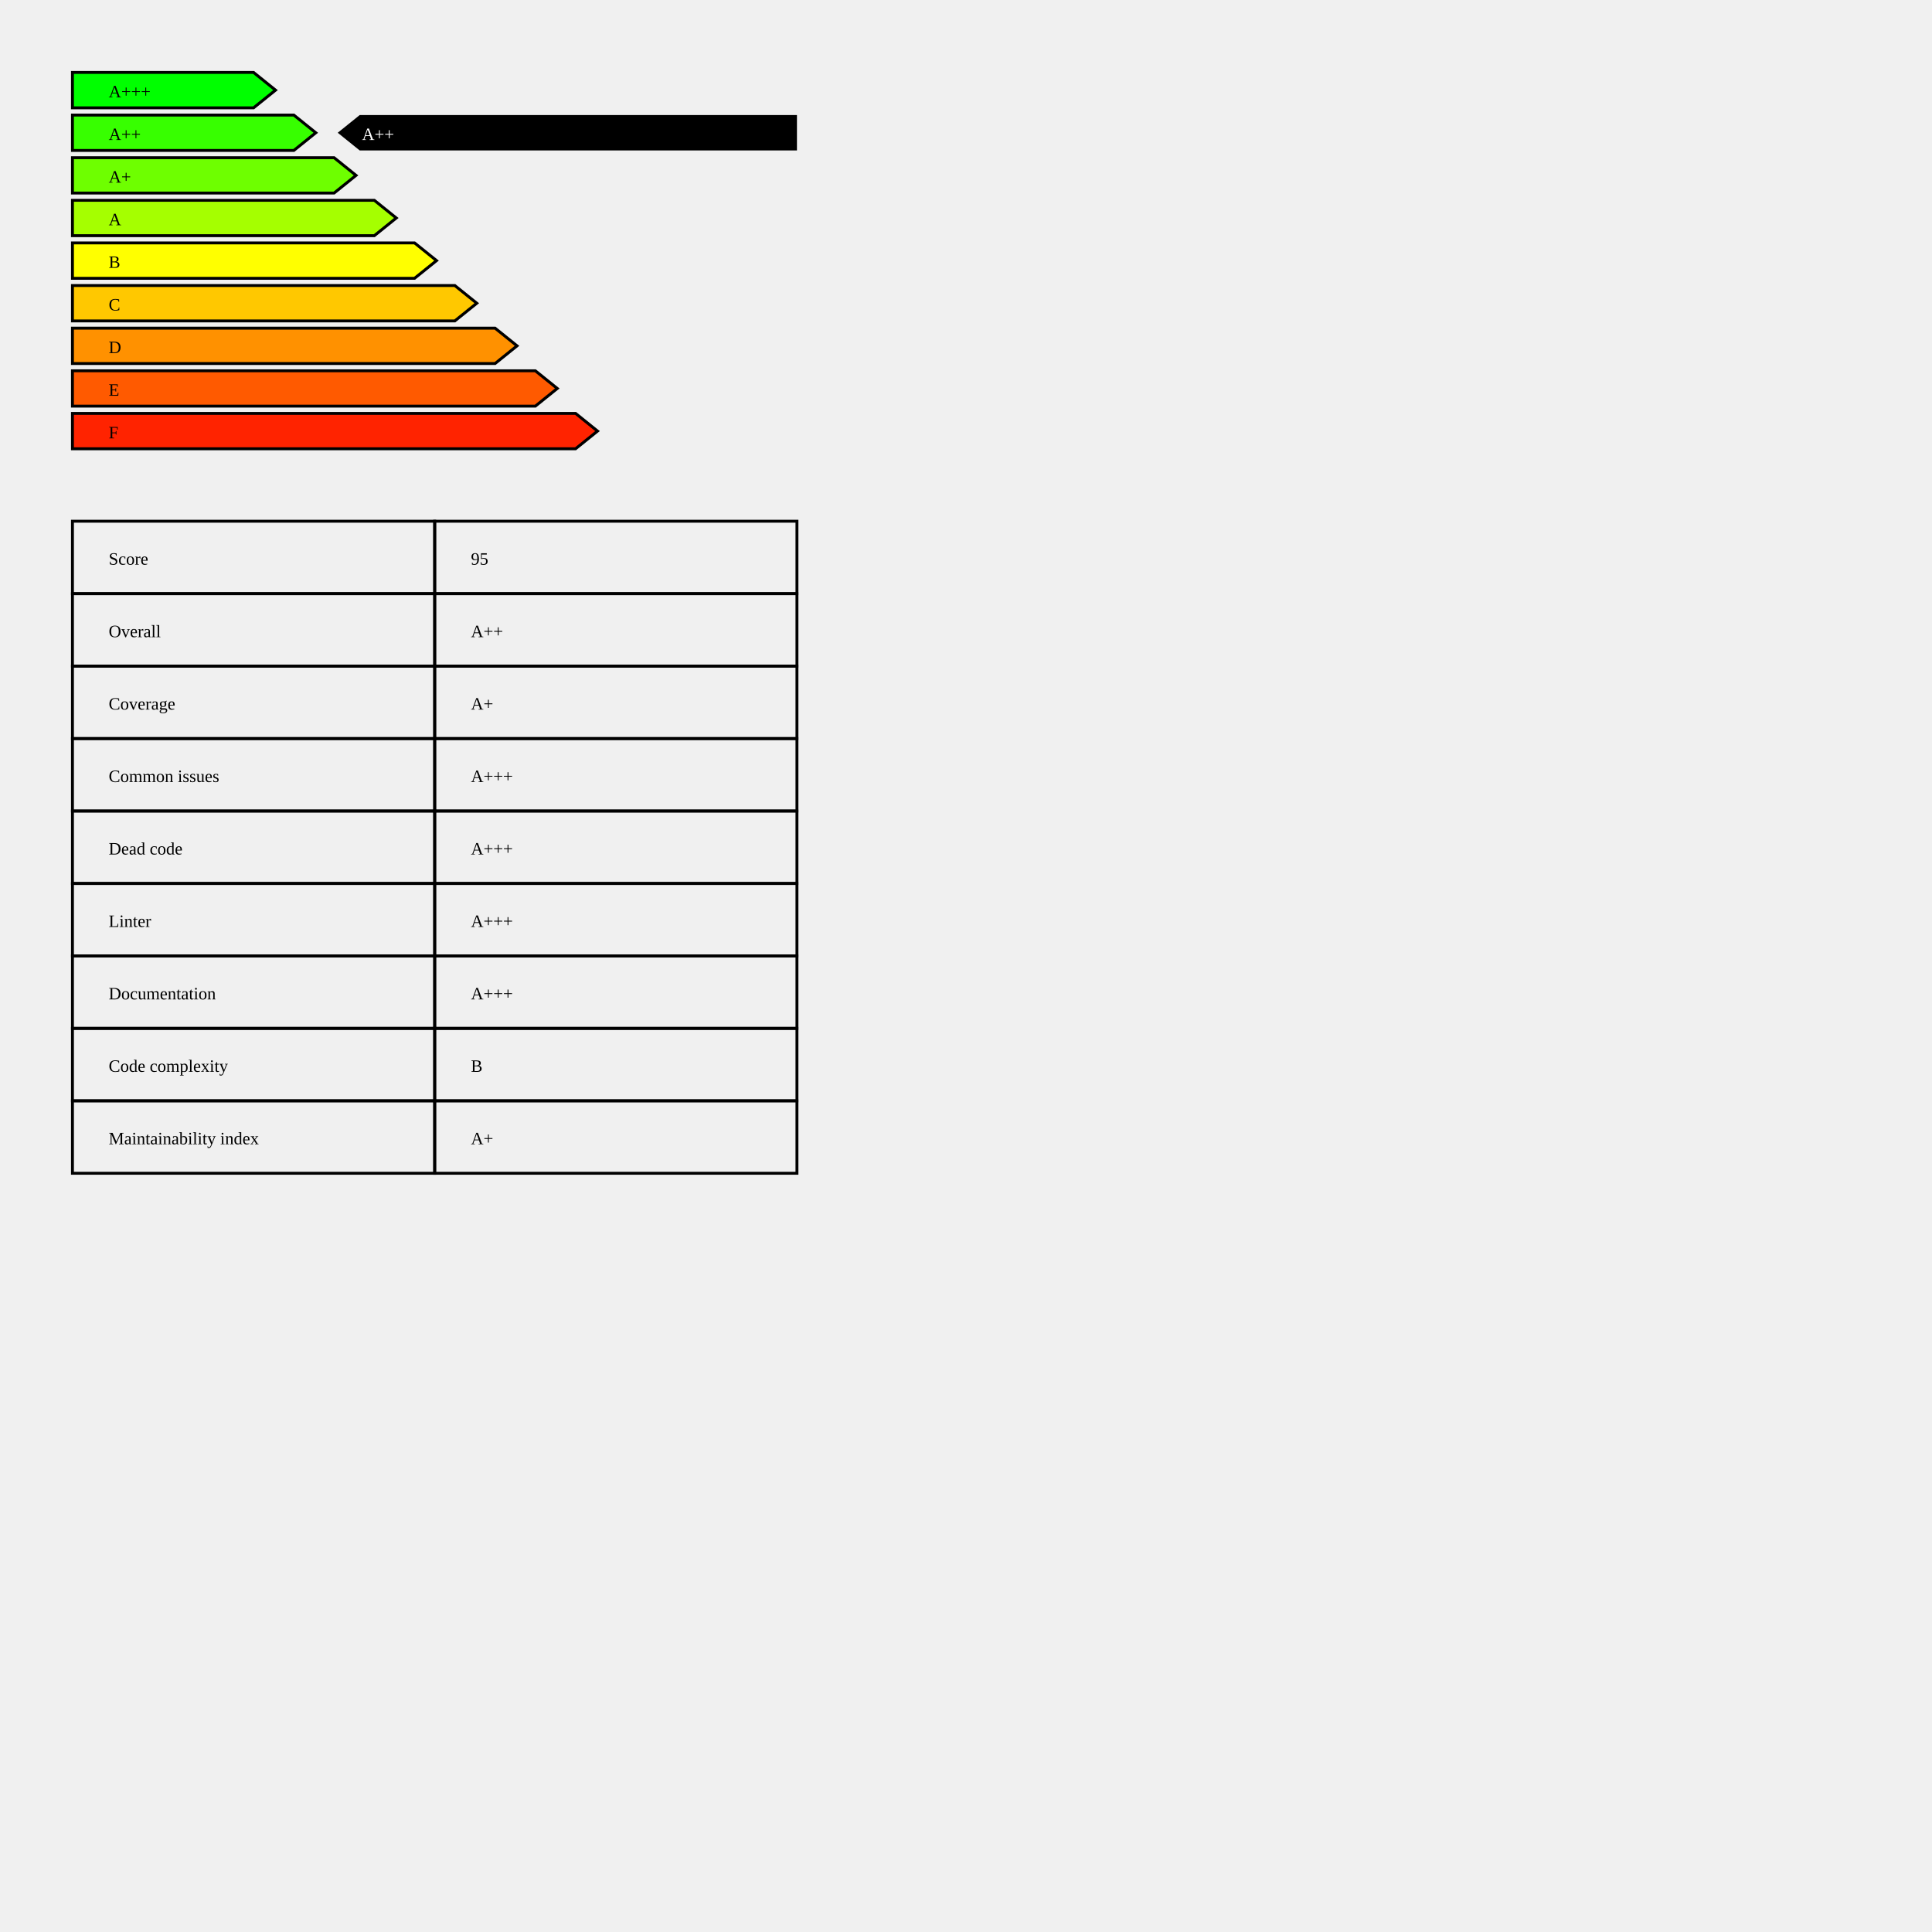
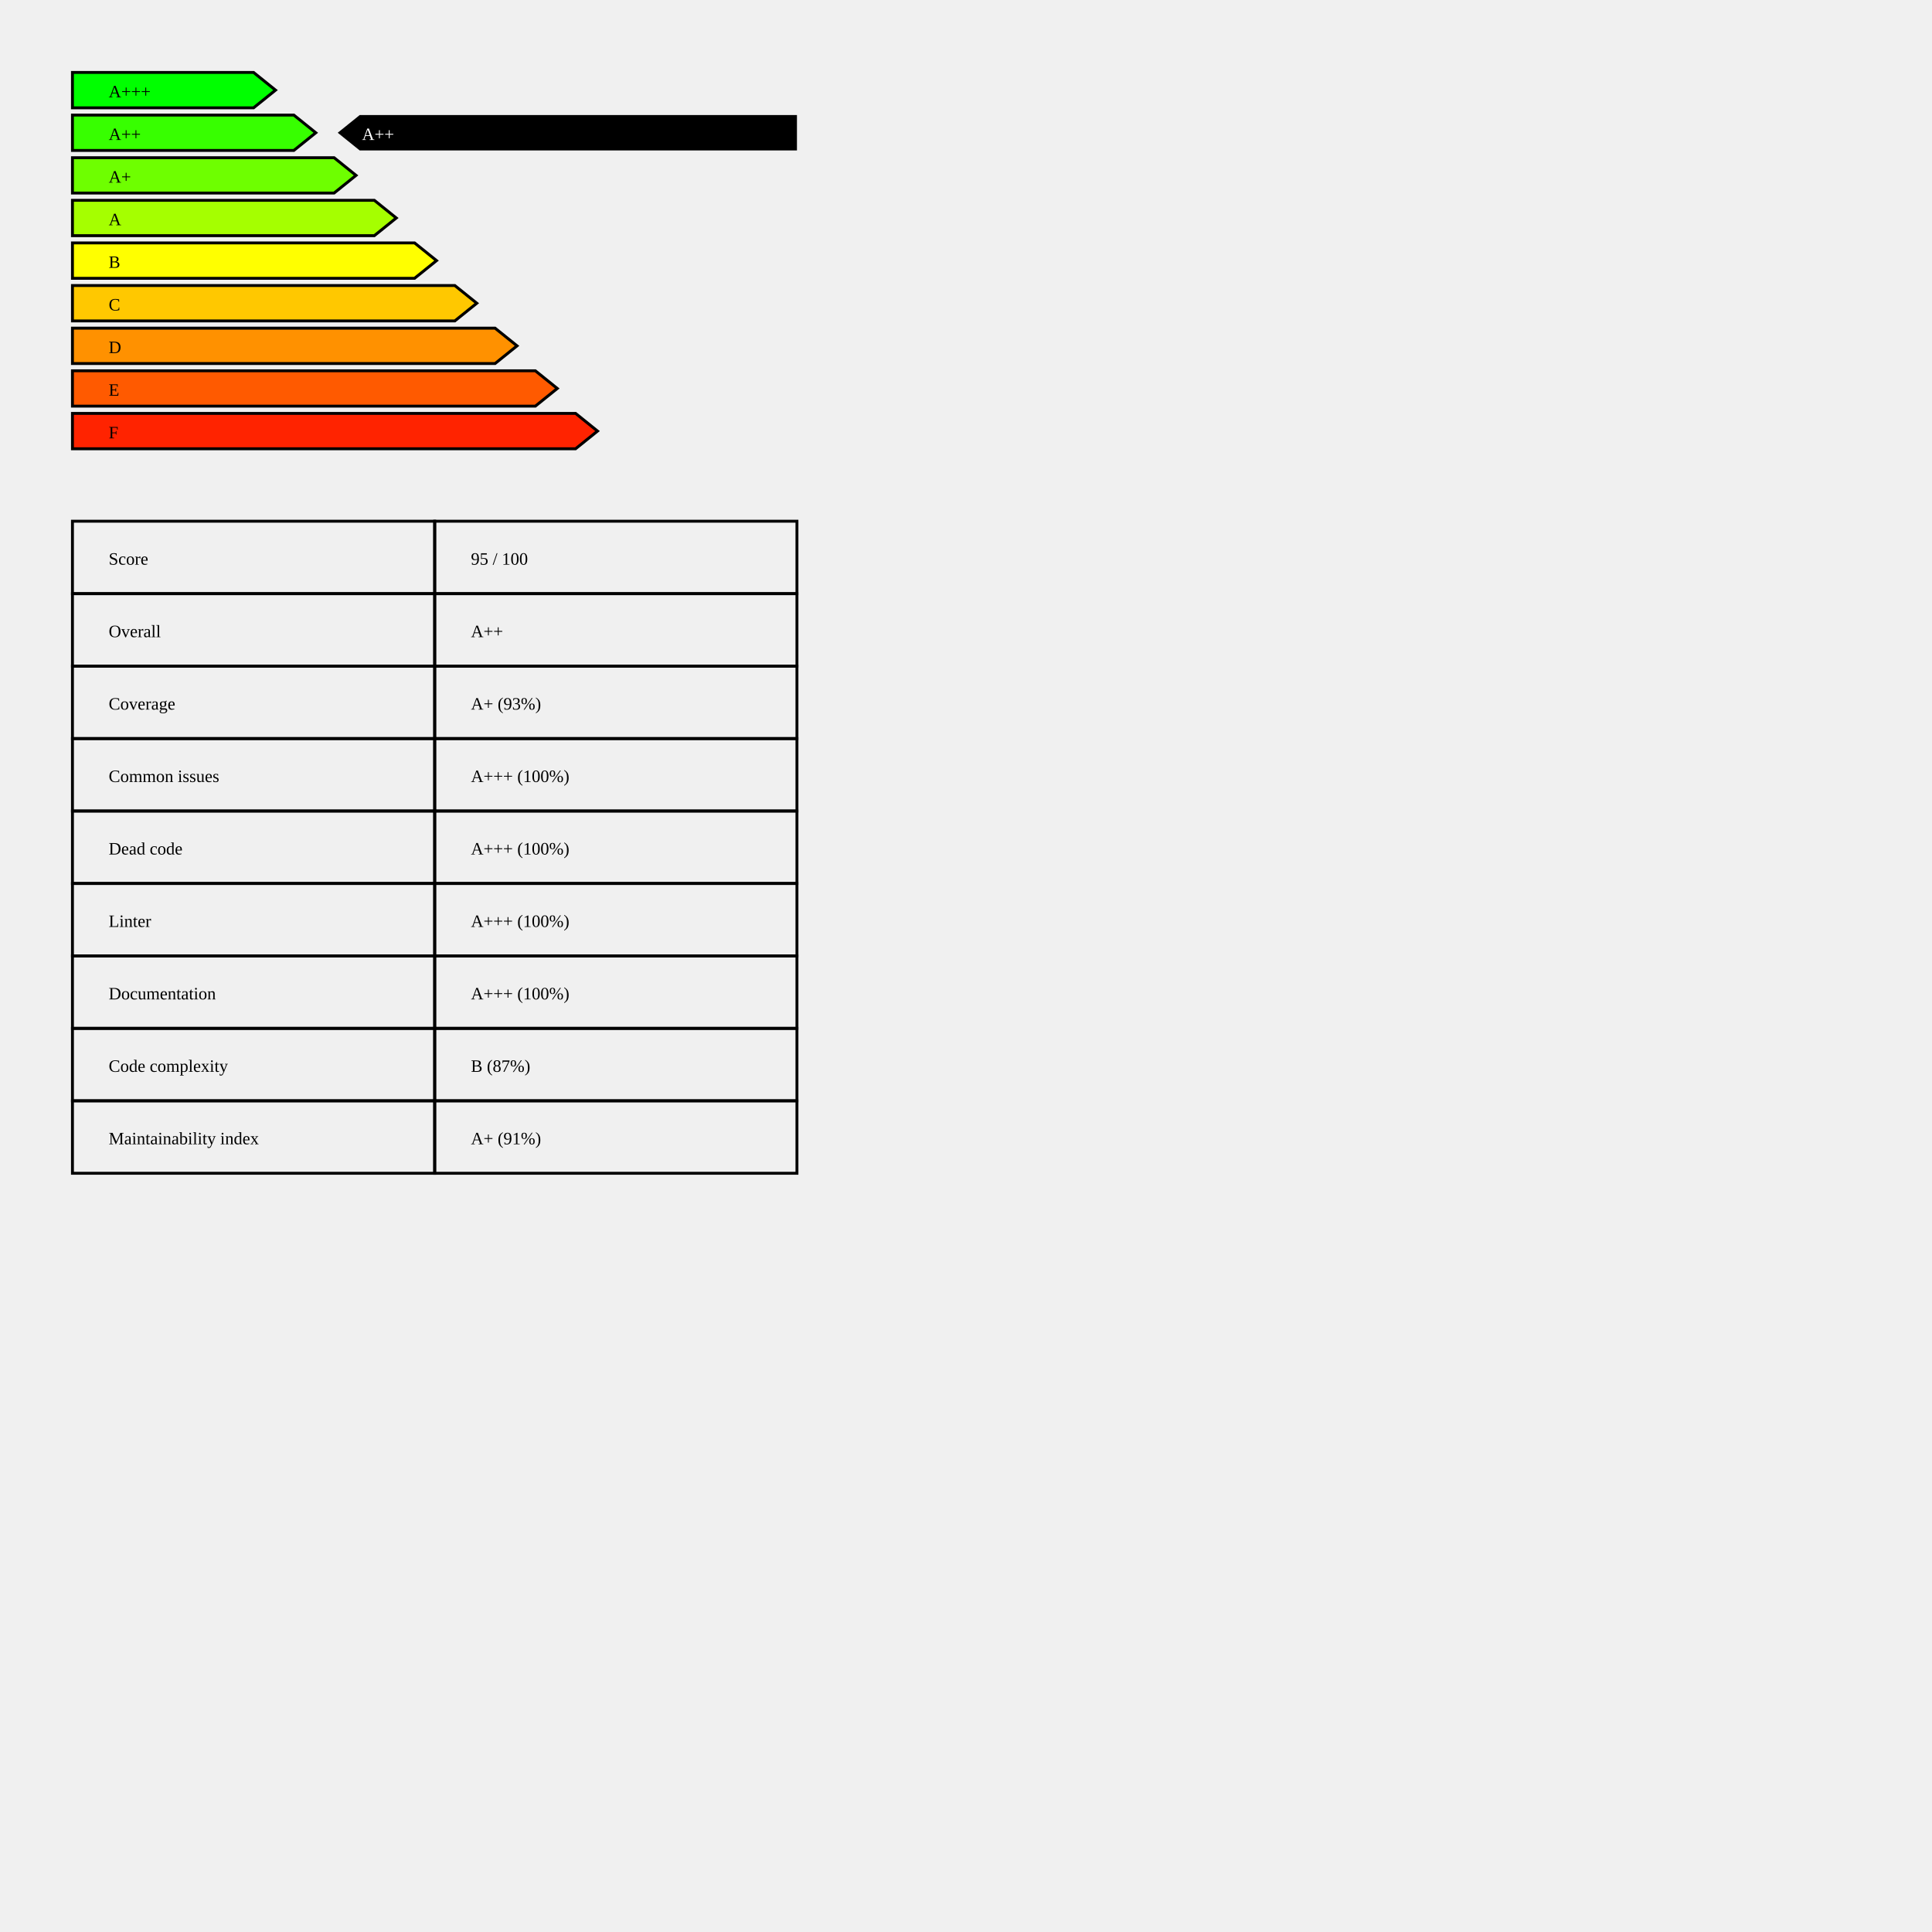
<svg xmlns="http://www.w3.org/2000/svg" baseProfile="full" height="1000pt" version="1.1" width="1000pt">
  <defs />
  <polygon points="50,50.0 175.0,50.0 190.152,62.206 175.0,74.412 50,74.412 50,50.0" style="fill:rgb(0 255 0);stroke:black;stroke-width:2;" />
  <text x="75.0" y="67.206">A+++</text>
  <polygon points="50,79.412 202.778,79.412 217.929,91.618 202.778,103.824 50,103.824 50,79.412" style="fill:rgb(55 255 0);stroke:black;stroke-width:2;" />
  <text x="75.0" y="96.618">A++</text>
  <polygon points="50,108.824 230.556,108.824 245.707,121.029 230.556,133.235 50,133.235 50,108.824" style="fill:rgb(110 255 0);stroke:black;stroke-width:2;" />
  <text x="75.0" y="126.029">A+</text>
  <polygon points="50,138.235 258.333,138.235 273.485,150.441 258.333,162.647 50,162.647 50,138.235" style="fill:rgb(165 255 0);stroke:black;stroke-width:2;" />
  <text x="75.0" y="155.441">A</text>
  <polygon points="50,167.647 286.111,167.647 301.263,179.853 286.111,192.059 50,192.059 50,167.647" style="fill:rgb(255 255 0);stroke:black;stroke-width:2;" />
  <text x="75.0" y="184.853">B</text>
  <polygon points="50,197.059 313.889,197.059 329.04,209.265 313.889,221.471 50,221.471 50,197.059" style="fill:rgb(255 200 0);stroke:black;stroke-width:2;" />
  <text x="75.0" y="214.265">C</text>
  <polygon points="50,226.471 341.667,226.471 356.818,238.676 341.667,250.882 50,250.882 50,226.471" style="fill:rgb(255 145 0);stroke:black;stroke-width:2;" />
  <text x="75.0" y="243.676">D</text>
  <polygon points="50,255.882 369.444,255.882 384.596,268.088 369.444,280.294 50,280.294 50,255.882" style="fill:rgb(255 90 0);stroke:black;stroke-width:2;" />
  <text x="75.0" y="273.088">E</text>
  <polygon points="50,285.294 397.222,285.294 412.374,297.5 397.222,309.706 50,309.706 50,285.294" style="fill:rgb(255 35 0);stroke:black;stroke-width:2;" />
  <text x="75.0" y="302.5">F</text>
  <polygon points="248.232,79.412 233.081,91.618 248.232,103.824 550,103.824 550,79.412" style="fill:black;" />
  <text fill="white" x="249.798" y="96.618">A++</text>
  <text x="75.0" y="389.706">Score</text>
-   <text x="325.0" y="389.706">95</text>
+   <text x="325.0" y="389.706">95 / 100</text>
  <polygon points="50,359.706 300,359.706 300,409.706 50,409.706 50,359.706" style="fill:none; stroke:black;stroke-width:2;" />
  <polygon points="300,359.706 550,359.706 550,409.706 300,409.706 300,359.706" style="fill:none; stroke:black;stroke-width:2;" />
  <text x="75.0" y="439.706">Overall</text>
  <text x="325.0" y="439.706">A++</text>
  <polygon points="50,409.706 300,409.706 300,459.706 50,459.706 50,409.706" style="fill:none; stroke:black;stroke-width:2;" />
  <polygon points="300,409.706 550,409.706 550,459.706 300,459.706 300,409.706" style="fill:none; stroke:black;stroke-width:2;" />
  <text x="75.0" y="489.706">Coverage</text>
-   <text x="325.0" y="489.706">A+</text>
+   <text x="325.0" y="489.706">A+  (93%)</text>
  <polygon points="50,459.706 300,459.706 300,509.706 50,509.706 50,459.706" style="fill:none; stroke:black;stroke-width:2;" />
  <polygon points="300,459.706 550,459.706 550,509.706 300,509.706 300,459.706" style="fill:none; stroke:black;stroke-width:2;" />
  <text x="75.0" y="539.706">Common issues</text>
-   <text x="325.0" y="539.706">A+++</text>
+   <text x="325.0" y="539.706">A+++  (100%)</text>
  <polygon points="50,509.706 300,509.706 300,559.706 50,559.706 50,509.706" style="fill:none; stroke:black;stroke-width:2;" />
  <polygon points="300,509.706 550,509.706 550,559.706 300,559.706 300,509.706" style="fill:none; stroke:black;stroke-width:2;" />
  <text x="75.0" y="589.706">Dead code</text>
-   <text x="325.0" y="589.706">A+++</text>
+   <text x="325.0" y="589.706">A+++  (100%)</text>
  <polygon points="50,559.706 300,559.706 300,609.706 50,609.706 50,559.706" style="fill:none; stroke:black;stroke-width:2;" />
  <polygon points="300,559.706 550,559.706 550,609.706 300,609.706 300,559.706" style="fill:none; stroke:black;stroke-width:2;" />
  <text x="75.0" y="639.706">Linter</text>
-   <text x="325.0" y="639.706">A+++</text>
+   <text x="325.0" y="639.706">A+++  (100%)</text>
  <polygon points="50,609.706 300,609.706 300,659.706 50,659.706 50,609.706" style="fill:none; stroke:black;stroke-width:2;" />
  <polygon points="300,609.706 550,609.706 550,659.706 300,659.706 300,609.706" style="fill:none; stroke:black;stroke-width:2;" />
  <text x="75.0" y="689.706">Documentation</text>
-   <text x="325.0" y="689.706">A+++</text>
+   <text x="325.0" y="689.706">A+++  (100%)</text>
  <polygon points="50,659.706 300,659.706 300,709.706 50,709.706 50,659.706" style="fill:none; stroke:black;stroke-width:2;" />
  <polygon points="300,659.706 550,659.706 550,709.706 300,709.706 300,659.706" style="fill:none; stroke:black;stroke-width:2;" />
  <text x="75.0" y="739.706">Code complexity</text>
-   <text x="325.0" y="739.706">B</text>
+   <text x="325.0" y="739.706">B  (87%)</text>
  <polygon points="50,709.706 300,709.706 300,759.706 50,759.706 50,709.706" style="fill:none; stroke:black;stroke-width:2;" />
  <polygon points="300,709.706 550,709.706 550,759.706 300,759.706 300,709.706" style="fill:none; stroke:black;stroke-width:2;" />
  <text x="75.0" y="789.706">Maintainability index</text>
-   <text x="325.0" y="789.706">A+</text>
+   <text x="325.0" y="789.706">A+  (91%)</text>
  <polygon points="50,759.706 300,759.706 300,809.706 50,809.706 50,759.706" style="fill:none; stroke:black;stroke-width:2;" />
  <polygon points="300,759.706 550,759.706 550,809.706 300,809.706 300,759.706" style="fill:none; stroke:black;stroke-width:2;" />
</svg>
